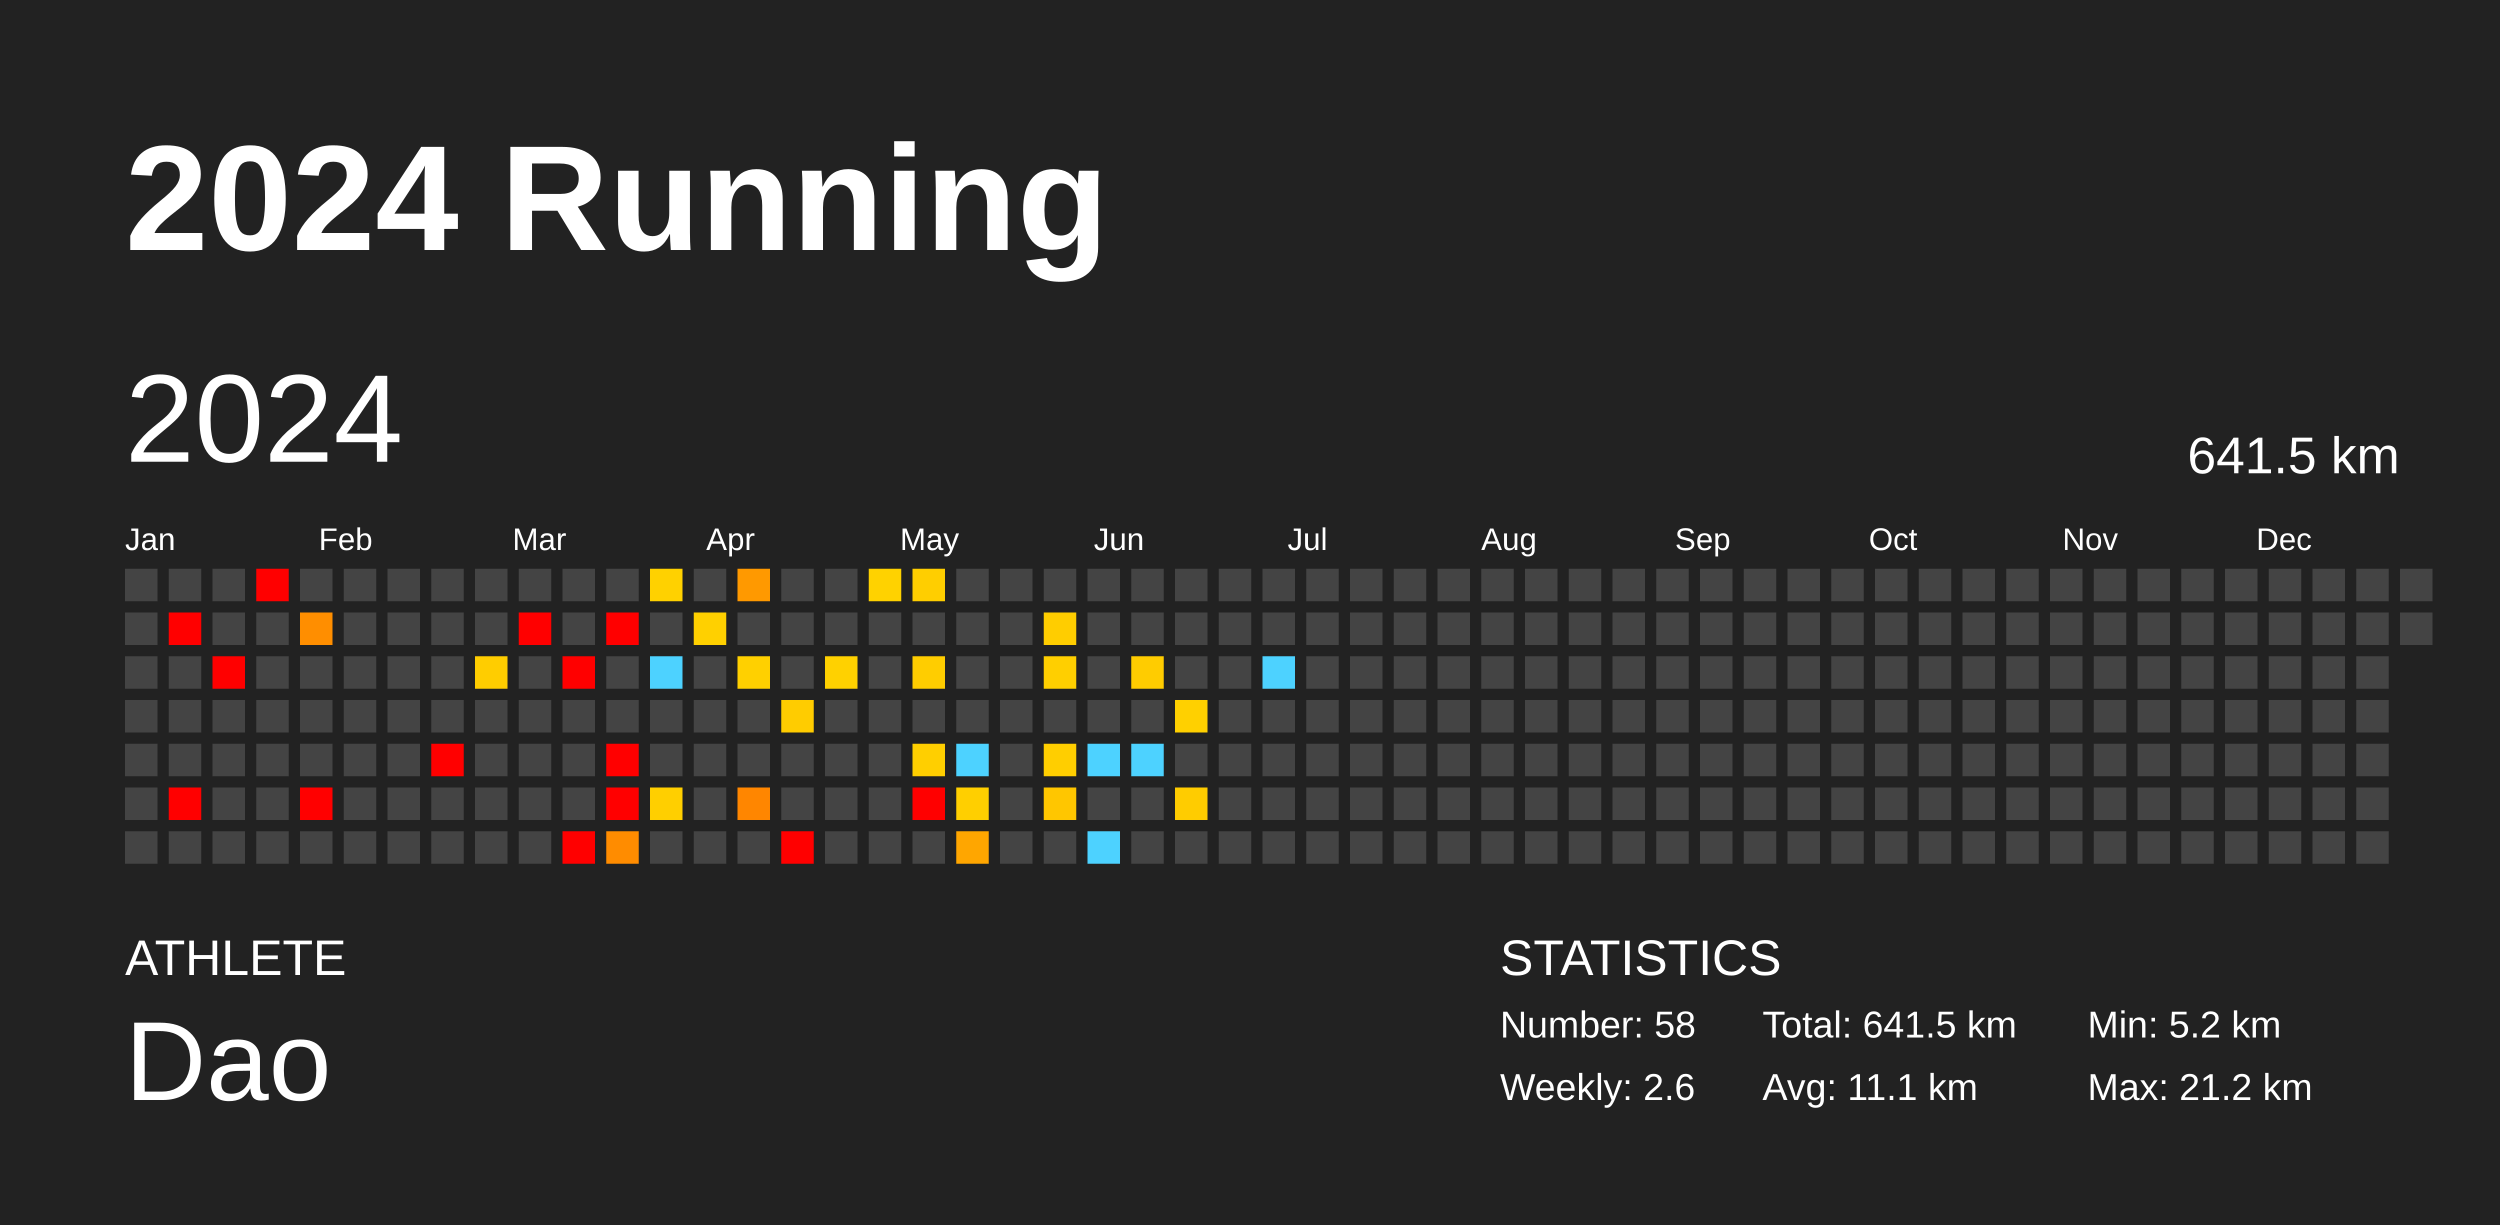
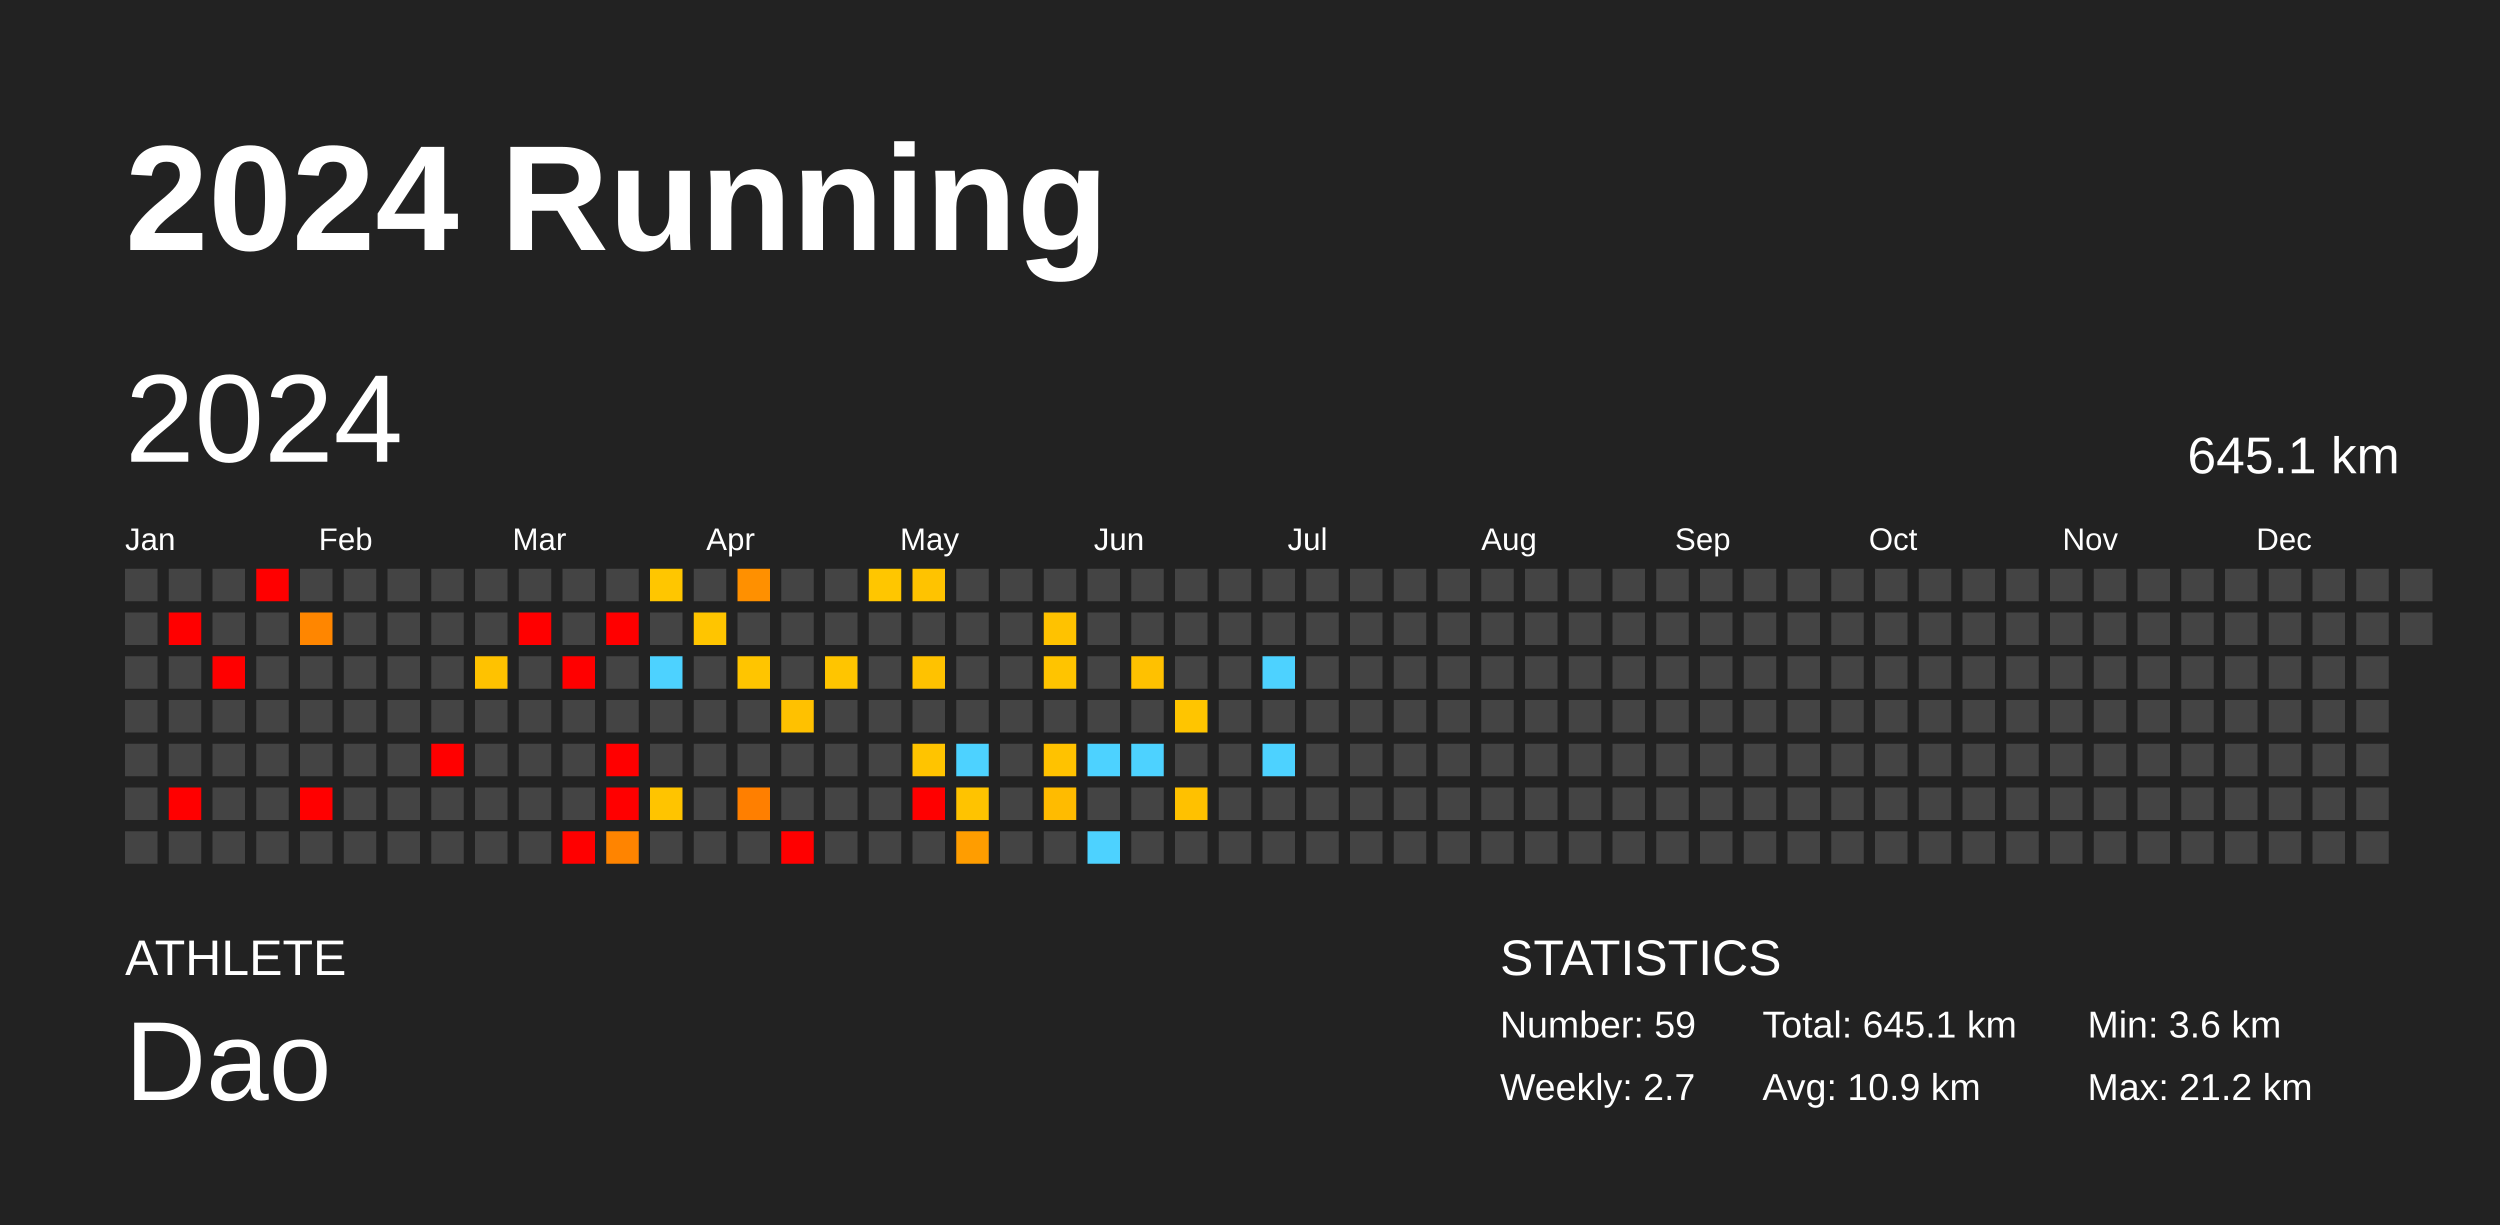
<svg xmlns="http://www.w3.org/2000/svg" baseProfile="full" height="98mm" version="1.1" viewBox="0,0,200,98" width="200mm">
  <defs />
  <rect fill="#222222" height="98" width="200" x="0" y="0" />
  <text fill="#FFFFFF" style="font-size:12px; font-family:Arial; font-weight:bold;" x="10" y="20">2024 Running</text>
  <text fill="#FFFFFF" style="font-size:4px; font-family:Arial" x="10" y="78">ATHLETE</text>
  <text fill="#FFFFFF" style="font-size:9px; font-family:Arial" x="10" y="88">Dao</text>
  <text fill="#FFFFFF" style="font-size:4px; font-family:Arial" x="120" y="78">STATISTICS</text>
-   <text fill="#FFFFFF" style="font-size:3px; font-family:Arial" x="120" y="83">Number: 58</text>
-   <text fill="#FFFFFF" style="font-size:3px; font-family:Arial" x="120" y="88">Weekly: 2.6</text>
-   <text fill="#FFFFFF" style="font-size:3px; font-family:Arial" x="141" y="83">Total: 641.5 km</text>
-   <text fill="#FFFFFF" style="font-size:3px; font-family:Arial" x="141" y="88">Avg: 11.1 km</text>
-   <text fill="#FFFFFF" style="font-size:3px; font-family:Arial" x="167" y="83">Min: 5.2 km</text>
+   <text fill="#FFFFFF" style="font-size:3px; font-family:Arial" x="120" y="83">Number: 59</text>
+   <text fill="#FFFFFF" style="font-size:3px; font-family:Arial" x="120" y="88">Weekly: 2.7</text>
+   <text fill="#FFFFFF" style="font-size:3px; font-family:Arial" x="141" y="83">Total: 645.1 km</text>
+   <text fill="#FFFFFF" style="font-size:3px; font-family:Arial" x="141" y="88">Avg: 10.9 km</text>
+   <text fill="#FFFFFF" style="font-size:3px; font-family:Arial" x="167" y="83">Min: 3.6 km</text>
  <text fill="#FFFFFF" style="font-size:3px; font-family:Arial" x="167" y="88">Max: 21.2 km</text>
  <text dominant-baseline="hanging" fill="#FFFFFF" style="font-size:10.0px; font-family:Arial;" x="10" y="30">2024</text>
-   <text dominant-baseline="hanging" fill="#FFFFFF" style="font-size:4.125px; font-family:Arial;" x="175" y="35">641.5 km</text>
+   <text dominant-baseline="hanging" fill="#FFFFFF" style="font-size:4.125px; font-family:Arial;" x="175" y="35">645.1 km</text>
  <text fill="#FFFFFF" style="font-size:2.5px; font-family:Arial" x="10.0" y="44">Jan</text>
  <text fill="#FFFFFF" style="font-size:2.5px; font-family:Arial" x="25.5" y="44">Feb</text>
  <text fill="#FFFFFF" style="font-size:2.5px; font-family:Arial" x="41.0" y="44">Mar</text>
  <text fill="#FFFFFF" style="font-size:2.5px; font-family:Arial" x="56.5" y="44">Apr</text>
  <text fill="#FFFFFF" style="font-size:2.5px; font-family:Arial" x="72.0" y="44">May</text>
  <text fill="#FFFFFF" style="font-size:2.5px; font-family:Arial" x="87.5" y="44">Jun</text>
  <text fill="#FFFFFF" style="font-size:2.5px; font-family:Arial" x="103.0" y="44">Jul</text>
  <text fill="#FFFFFF" style="font-size:2.5px; font-family:Arial" x="118.5" y="44">Aug</text>
  <text fill="#FFFFFF" style="font-size:2.5px; font-family:Arial" x="134.0" y="44">Sep</text>
  <text fill="#FFFFFF" style="font-size:2.5px; font-family:Arial" x="149.5" y="44">Oct</text>
  <text fill="#FFFFFF" style="font-size:2.5px; font-family:Arial" x="165.0" y="44">Nov</text>
  <text fill="#FFFFFF" style="font-size:2.5px; font-family:Arial" x="180.5" y="44">Dec</text>
  <rect fill="#444444" height="2.6" width="2.6" x="10.0" y="45.5" />
  <rect fill="#444444" height="2.6" width="2.6" x="10.0" y="49.0" />
  <rect fill="#444444" height="2.6" width="2.6" x="10.0" y="52.5" />
  <rect fill="#444444" height="2.6" width="2.6" x="10.0" y="56.0" />
  <rect fill="#444444" height="2.6" width="2.6" x="10.0" y="59.5" />
  <rect fill="#444444" height="2.6" width="2.6" x="10.0" y="63.0" />
  <rect fill="#444444" height="2.6" width="2.6" x="10.0" y="66.5" />
  <rect fill="#444444" height="2.6" width="2.6" x="13.5" y="45.5" />
  <rect fill="red" height="2.6" width="2.6" x="13.5" y="49.0" />
  <rect fill="#444444" height="2.6" width="2.6" x="13.5" y="52.5" />
  <rect fill="#444444" height="2.6" width="2.6" x="13.5" y="56.0" />
  <rect fill="#444444" height="2.6" width="2.6" x="13.5" y="59.5" />
  <rect fill="red" height="2.6" width="2.6" x="13.5" y="63.0" />
  <rect fill="#444444" height="2.6" width="2.6" x="13.5" y="66.5" />
  <rect fill="#444444" height="2.6" width="2.6" x="17.0" y="45.5" />
  <rect fill="#444444" height="2.6" width="2.6" x="17.0" y="49.0" />
  <rect fill="red" height="2.6" width="2.6" x="17.0" y="52.5" />
  <rect fill="#444444" height="2.6" width="2.6" x="17.0" y="56.0" />
  <rect fill="#444444" height="2.6" width="2.6" x="17.0" y="59.5" />
  <rect fill="#444444" height="2.6" width="2.6" x="17.0" y="63.0" />
  <rect fill="#444444" height="2.6" width="2.6" x="17.0" y="66.5" />
  <rect fill="red" height="2.6" width="2.6" x="20.5" y="45.5" />
  <rect fill="#444444" height="2.6" width="2.6" x="20.5" y="49.0" />
  <rect fill="#444444" height="2.6" width="2.6" x="20.5" y="52.5" />
  <rect fill="#444444" height="2.6" width="2.6" x="20.5" y="56.0" />
  <rect fill="#444444" height="2.6" width="2.6" x="20.5" y="59.5" />
  <rect fill="#444444" height="2.6" width="2.6" x="20.5" y="63.0" />
  <rect fill="#444444" height="2.6" width="2.6" x="20.5" y="66.5" />
  <rect fill="#444444" height="2.6" width="2.6" x="24.0" y="45.5" />
-   <rect fill="#ff8e00" height="2.6" width="2.6" x="24.0" y="49.0" />
+   <rect fill="#ff8600" height="2.6" width="2.6" x="24.0" y="49.0" />
  <rect fill="#444444" height="2.6" width="2.6" x="24.0" y="52.5" />
  <rect fill="#444444" height="2.6" width="2.6" x="24.0" y="56.0" />
  <rect fill="#444444" height="2.6" width="2.6" x="24.0" y="59.5" />
  <rect fill="red" height="2.6" width="2.6" x="24.0" y="63.0" />
  <rect fill="#444444" height="2.6" width="2.6" x="24.0" y="66.5" />
  <rect fill="#444444" height="2.6" width="2.6" x="27.5" y="45.5" />
  <rect fill="#444444" height="2.6" width="2.6" x="27.5" y="49.0" />
  <rect fill="#444444" height="2.6" width="2.6" x="27.5" y="52.5" />
  <rect fill="#444444" height="2.6" width="2.6" x="27.5" y="56.0" />
  <rect fill="#444444" height="2.6" width="2.6" x="27.5" y="59.5" />
  <rect fill="#444444" height="2.6" width="2.6" x="27.5" y="63.0" />
  <rect fill="#444444" height="2.6" width="2.6" x="27.5" y="66.5" />
  <rect fill="#444444" height="2.6" width="2.6" x="31.0" y="45.5" />
  <rect fill="#444444" height="2.6" width="2.6" x="31.0" y="49.0" />
  <rect fill="#444444" height="2.6" width="2.6" x="31.0" y="52.5" />
  <rect fill="#444444" height="2.6" width="2.6" x="31.0" y="56.0" />
  <rect fill="#444444" height="2.6" width="2.6" x="31.0" y="59.5" />
  <rect fill="#444444" height="2.6" width="2.6" x="31.0" y="63.0" />
  <rect fill="#444444" height="2.6" width="2.6" x="31.0" y="66.5" />
  <rect fill="#444444" height="2.6" width="2.6" x="34.5" y="45.5" />
  <rect fill="#444444" height="2.6" width="2.6" x="34.5" y="49.0" />
  <rect fill="#444444" height="2.6" width="2.6" x="34.5" y="52.5" />
  <rect fill="#444444" height="2.6" width="2.6" x="34.5" y="56.0" />
  <rect fill="red" height="2.6" width="2.6" x="34.5" y="59.5" />
  <rect fill="#444444" height="2.6" width="2.6" x="34.5" y="63.0" />
  <rect fill="#444444" height="2.6" width="2.6" x="34.5" y="66.5" />
  <rect fill="#444444" height="2.6" width="2.6" x="38.0" y="45.5" />
  <rect fill="#444444" height="2.6" width="2.6" x="38.0" y="49.0" />
-   <rect fill="#ffcd00" height="2.6" width="2.6" x="38.0" y="52.5" />
+   <rect fill="#ffc200" height="2.6" width="2.6" x="38.0" y="52.5" />
  <rect fill="#444444" height="2.6" width="2.6" x="38.0" y="56.0" />
  <rect fill="#444444" height="2.6" width="2.6" x="38.0" y="59.5" />
  <rect fill="#444444" height="2.6" width="2.6" x="38.0" y="63.0" />
  <rect fill="#444444" height="2.6" width="2.6" x="38.0" y="66.5" />
  <rect fill="#444444" height="2.6" width="2.6" x="41.5" y="45.5" />
  <rect fill="red" height="2.6" width="2.6" x="41.5" y="49.0" />
  <rect fill="#444444" height="2.6" width="2.6" x="41.5" y="52.5" />
  <rect fill="#444444" height="2.6" width="2.6" x="41.5" y="56.0" />
  <rect fill="#444444" height="2.6" width="2.6" x="41.5" y="59.5" />
  <rect fill="#444444" height="2.6" width="2.6" x="41.5" y="63.0" />
  <rect fill="#444444" height="2.6" width="2.6" x="41.5" y="66.5" />
  <rect fill="#444444" height="2.6" width="2.6" x="45.0" y="45.5" />
  <rect fill="#444444" height="2.6" width="2.6" x="45.0" y="49.0" />
  <rect fill="red" height="2.6" width="2.6" x="45.0" y="52.5" />
  <rect fill="#444444" height="2.6" width="2.6" x="45.0" y="56.0" />
  <rect fill="#444444" height="2.6" width="2.6" x="45.0" y="59.5" />
  <rect fill="#444444" height="2.6" width="2.6" x="45.0" y="63.0" />
  <rect fill="red" height="2.6" width="2.6" x="45.0" y="66.5" />
  <rect fill="#444444" height="2.6" width="2.6" x="48.5" y="45.5" />
  <rect fill="red" height="2.6" width="2.6" x="48.5" y="49.0" />
  <rect fill="#444444" height="2.6" width="2.6" x="48.5" y="52.5" />
  <rect fill="#444444" height="2.6" width="2.6" x="48.5" y="56.0" />
  <rect fill="red" height="2.6" width="2.6" x="48.5" y="59.5" />
  <rect fill="red" height="2.6" width="2.6" x="48.5" y="63.0" />
-   <rect fill="#ff8c00" height="2.6" width="2.6" x="48.5" y="66.5" />
-   <rect fill="#ffd100" height="2.6" width="2.6" x="52.0" y="45.5" />
+   <rect fill="#ff8400" height="2.6" width="2.6" x="48.5" y="66.5" />
+   <rect fill="#ffc600" height="2.6" width="2.6" x="52.0" y="45.5" />
  <rect fill="#444444" height="2.6" width="2.6" x="52.0" y="49.0" />
  <rect fill="#4dd2ff" height="2.6" width="2.6" x="52.0" y="52.5" />
  <rect fill="#444444" height="2.6" width="2.6" x="52.0" y="56.0" />
  <rect fill="#444444" height="2.6" width="2.6" x="52.0" y="59.5" />
-   <rect fill="#ffcf00" height="2.6" width="2.6" x="52.0" y="63.0" />
+   <rect fill="#ffc400" height="2.6" width="2.6" x="52.0" y="63.0" />
  <rect fill="#444444" height="2.6" width="2.6" x="52.0" y="66.5" />
  <rect fill="#444444" height="2.6" width="2.6" x="55.5" y="45.5" />
-   <rect fill="#ffd000" height="2.6" width="2.6" x="55.5" y="49.0" />
+   <rect fill="#ffc500" height="2.6" width="2.6" x="55.5" y="49.0" />
  <rect fill="#444444" height="2.6" width="2.6" x="55.5" y="52.5" />
  <rect fill="#444444" height="2.6" width="2.6" x="55.5" y="56.0" />
  <rect fill="#444444" height="2.6" width="2.6" x="55.5" y="59.5" />
  <rect fill="#444444" height="2.6" width="2.6" x="55.5" y="63.0" />
  <rect fill="#444444" height="2.6" width="2.6" x="55.5" y="66.5" />
-   <rect fill="#ff9900" height="2.6" width="2.6" x="59.0" y="45.5" />
+   <rect fill="#ff9000" height="2.6" width="2.6" x="59.0" y="45.5" />
  <rect fill="#444444" height="2.6" width="2.6" x="59.0" y="49.0" />
-   <rect fill="#ffd000" height="2.6" width="2.6" x="59.0" y="52.5" />
+   <rect fill="#ffc500" height="2.6" width="2.6" x="59.0" y="52.5" />
  <rect fill="#444444" height="2.6" width="2.6" x="59.0" y="56.0" />
  <rect fill="#444444" height="2.6" width="2.6" x="59.0" y="59.5" />
-   <rect fill="#ff8600" height="2.6" width="2.6" x="59.0" y="63.0" />
+   <rect fill="#ff7f00" height="2.6" width="2.6" x="59.0" y="63.0" />
  <rect fill="#444444" height="2.6" width="2.6" x="59.0" y="66.5" />
  <rect fill="#444444" height="2.6" width="2.6" x="62.5" y="45.5" />
  <rect fill="#444444" height="2.6" width="2.6" x="62.5" y="49.0" />
  <rect fill="#444444" height="2.6" width="2.6" x="62.5" y="52.5" />
-   <rect fill="#ffcc00" height="2.6" width="2.6" x="62.5" y="56.0" />
+   <rect fill="#ffc100" height="2.6" width="2.6" x="62.5" y="56.0" />
  <rect fill="#444444" height="2.6" width="2.6" x="62.5" y="59.5" />
  <rect fill="#444444" height="2.6" width="2.6" x="62.5" y="63.0" />
  <rect fill="red" height="2.6" width="2.6" x="62.5" y="66.5" />
  <rect fill="#444444" height="2.6" width="2.6" x="66.0" y="45.5" />
  <rect fill="#444444" height="2.6" width="2.6" x="66.0" y="49.0" />
-   <rect fill="#ffd100" height="2.6" width="2.6" x="66.0" y="52.5" />
+   <rect fill="#ffc500" height="2.6" width="2.6" x="66.0" y="52.5" />
  <rect fill="#444444" height="2.6" width="2.6" x="66.0" y="56.0" />
  <rect fill="#444444" height="2.6" width="2.6" x="66.0" y="59.5" />
  <rect fill="#444444" height="2.6" width="2.6" x="66.0" y="63.0" />
  <rect fill="#444444" height="2.6" width="2.6" x="66.0" y="66.5" />
-   <rect fill="#ffd200" height="2.6" width="2.6" x="69.5" y="45.5" />
+   <rect fill="#ffc600" height="2.6" width="2.6" x="69.5" y="45.5" />
  <rect fill="#444444" height="2.6" width="2.6" x="69.5" y="49.0" />
  <rect fill="#444444" height="2.6" width="2.6" x="69.5" y="52.5" />
  <rect fill="#444444" height="2.6" width="2.6" x="69.5" y="56.0" />
  <rect fill="#444444" height="2.6" width="2.6" x="69.5" y="59.5" />
  <rect fill="#444444" height="2.6" width="2.6" x="69.5" y="63.0" />
  <rect fill="#444444" height="2.6" width="2.6" x="69.5" y="66.5" />
-   <rect fill="#ffce00" height="2.6" width="2.6" x="73.0" y="45.5" />
+   <rect fill="#ffc300" height="2.6" width="2.6" x="73.0" y="45.5" />
  <rect fill="#444444" height="2.6" width="2.6" x="73.0" y="49.0" />
-   <rect fill="#ffcd00" height="2.6" width="2.6" x="73.0" y="52.5" />
+   <rect fill="#ffc200" height="2.6" width="2.6" x="73.0" y="52.5" />
  <rect fill="#444444" height="2.6" width="2.6" x="73.0" y="56.0" />
-   <rect fill="#ffcf00" height="2.6" width="2.6" x="73.0" y="59.5" />
+   <rect fill="#ffc400" height="2.6" width="2.6" x="73.0" y="59.5" />
  <rect fill="red" height="2.6" width="2.6" x="73.0" y="63.0" />
  <rect fill="#444444" height="2.6" width="2.6" x="73.0" y="66.5" />
  <rect fill="#444444" height="2.6" width="2.6" x="76.5" y="45.5" />
  <rect fill="#444444" height="2.6" width="2.6" x="76.5" y="49.0" />
  <rect fill="#444444" height="2.6" width="2.6" x="76.5" y="52.5" />
  <rect fill="#444444" height="2.6" width="2.6" x="76.5" y="56.0" />
  <rect fill="#4dd2ff" height="2.6" width="2.6" x="76.5" y="59.5" />
-   <rect fill="#ffcf00" height="2.6" width="2.6" x="76.5" y="63.0" />
-   <rect fill="#ffa600" height="2.6" width="2.6" x="76.5" y="66.5" />
+   <rect fill="#ffc300" height="2.6" width="2.6" x="76.5" y="63.0" />
+   <rect fill="#ff9d00" height="2.6" width="2.6" x="76.5" y="66.5" />
  <rect fill="#444444" height="2.6" width="2.6" x="80.0" y="45.5" />
  <rect fill="#444444" height="2.6" width="2.6" x="80.0" y="49.0" />
  <rect fill="#444444" height="2.6" width="2.6" x="80.0" y="52.5" />
  <rect fill="#444444" height="2.6" width="2.6" x="80.0" y="56.0" />
  <rect fill="#444444" height="2.6" width="2.6" x="80.0" y="59.5" />
  <rect fill="#444444" height="2.6" width="2.6" x="80.0" y="63.0" />
  <rect fill="#444444" height="2.6" width="2.6" x="80.0" y="66.5" />
  <rect fill="#444444" height="2.6" width="2.6" x="83.5" y="45.5" />
-   <rect fill="#ffcd00" height="2.6" width="2.6" x="83.5" y="49.0" />
-   <rect fill="#ffcf00" height="2.6" width="2.6" x="83.5" y="52.5" />
+   <rect fill="#ffc200" height="2.6" width="2.6" x="83.5" y="49.0" />
+   <rect fill="#ffc400" height="2.6" width="2.6" x="83.5" y="52.5" />
  <rect fill="#444444" height="2.6" width="2.6" x="83.5" y="56.0" />
-   <rect fill="#ffce00" height="2.6" width="2.6" x="83.5" y="59.5" />
-   <rect fill="#ffc600" height="2.6" width="2.6" x="83.5" y="63.0" />
+   <rect fill="#ffc200" height="2.6" width="2.6" x="83.5" y="59.5" />
+   <rect fill="#ffbb00" height="2.6" width="2.6" x="83.5" y="63.0" />
  <rect fill="#444444" height="2.6" width="2.6" x="83.5" y="66.5" />
  <rect fill="#444444" height="2.6" width="2.6" x="87.0" y="45.5" />
  <rect fill="#444444" height="2.6" width="2.6" x="87.0" y="49.0" />
  <rect fill="#444444" height="2.6" width="2.6" x="87.0" y="52.5" />
  <rect fill="#444444" height="2.6" width="2.6" x="87.0" y="56.0" />
  <rect fill="#4dd2ff" height="2.6" width="2.6" x="87.0" y="59.5" />
  <rect fill="#444444" height="2.6" width="2.6" x="87.0" y="63.0" />
  <rect fill="#4dd2ff" height="2.6" width="2.6" x="87.0" y="66.5" />
  <rect fill="#444444" height="2.6" width="2.6" x="90.5" y="45.5" />
  <rect fill="#444444" height="2.6" width="2.6" x="90.5" y="49.0" />
-   <rect fill="#ffcc00" height="2.6" width="2.6" x="90.5" y="52.5" />
+   <rect fill="#ffc100" height="2.6" width="2.6" x="90.5" y="52.5" />
  <rect fill="#444444" height="2.6" width="2.6" x="90.5" y="56.0" />
  <rect fill="#4dd2ff" height="2.6" width="2.6" x="90.5" y="59.5" />
  <rect fill="#444444" height="2.6" width="2.6" x="90.5" y="63.0" />
  <rect fill="#444444" height="2.6" width="2.6" x="90.5" y="66.5" />
  <rect fill="#444444" height="2.6" width="2.6" x="94.0" y="45.5" />
  <rect fill="#444444" height="2.6" width="2.6" x="94.0" y="49.0" />
  <rect fill="#444444" height="2.6" width="2.6" x="94.0" y="52.5" />
-   <rect fill="#ffd000" height="2.6" width="2.6" x="94.0" y="56.0" />
+   <rect fill="#ffc500" height="2.6" width="2.6" x="94.0" y="56.0" />
  <rect fill="#444444" height="2.6" width="2.6" x="94.0" y="59.5" />
-   <rect fill="#ffcc00" height="2.6" width="2.6" x="94.0" y="63.0" />
+   <rect fill="#ffc100" height="2.6" width="2.6" x="94.0" y="63.0" />
  <rect fill="#444444" height="2.6" width="2.6" x="94.0" y="66.5" />
  <rect fill="#444444" height="2.6" width="2.6" x="97.5" y="45.5" />
  <rect fill="#444444" height="2.6" width="2.6" x="97.5" y="49.0" />
  <rect fill="#444444" height="2.6" width="2.6" x="97.5" y="52.5" />
  <rect fill="#444444" height="2.6" width="2.6" x="97.5" y="56.0" />
  <rect fill="#444444" height="2.6" width="2.6" x="97.5" y="59.5" />
  <rect fill="#444444" height="2.6" width="2.6" x="97.5" y="63.0" />
  <rect fill="#444444" height="2.6" width="2.6" x="97.5" y="66.5" />
  <rect fill="#444444" height="2.6" width="2.6" x="101.0" y="45.5" />
  <rect fill="#444444" height="2.6" width="2.6" x="101.0" y="49.0" />
  <rect fill="#4dd2ff" height="2.6" width="2.6" x="101.0" y="52.5" />
  <rect fill="#444444" height="2.6" width="2.6" x="101.0" y="56.0" />
-   <rect fill="#444444" height="2.6" width="2.6" x="101.0" y="59.5" />
+   <rect fill="#4dd2ff" height="2.6" width="2.6" x="101.0" y="59.5" />
  <rect fill="#444444" height="2.6" width="2.6" x="101.0" y="63.0" />
  <rect fill="#444444" height="2.6" width="2.6" x="101.0" y="66.5" />
  <rect fill="#444444" height="2.6" width="2.6" x="104.5" y="45.5" />
  <rect fill="#444444" height="2.6" width="2.6" x="104.5" y="49.0" />
  <rect fill="#444444" height="2.6" width="2.6" x="104.5" y="52.5" />
  <rect fill="#444444" height="2.6" width="2.6" x="104.5" y="56.0" />
  <rect fill="#444444" height="2.6" width="2.6" x="104.5" y="59.5" />
  <rect fill="#444444" height="2.6" width="2.6" x="104.5" y="63.0" />
  <rect fill="#444444" height="2.6" width="2.6" x="104.5" y="66.5" />
  <rect fill="#444444" height="2.6" width="2.6" x="108.0" y="45.5" />
  <rect fill="#444444" height="2.6" width="2.6" x="108.0" y="49.0" />
  <rect fill="#444444" height="2.6" width="2.6" x="108.0" y="52.5" />
  <rect fill="#444444" height="2.6" width="2.6" x="108.0" y="56.0" />
  <rect fill="#444444" height="2.6" width="2.6" x="108.0" y="59.5" />
  <rect fill="#444444" height="2.6" width="2.6" x="108.0" y="63.0" />
  <rect fill="#444444" height="2.6" width="2.6" x="108.0" y="66.5" />
  <rect fill="#444444" height="2.6" width="2.6" x="111.5" y="45.5" />
  <rect fill="#444444" height="2.6" width="2.6" x="111.5" y="49.0" />
  <rect fill="#444444" height="2.6" width="2.6" x="111.5" y="52.5" />
  <rect fill="#444444" height="2.6" width="2.6" x="111.5" y="56.0" />
  <rect fill="#444444" height="2.6" width="2.6" x="111.5" y="59.5" />
  <rect fill="#444444" height="2.6" width="2.6" x="111.5" y="63.0" />
  <rect fill="#444444" height="2.6" width="2.6" x="111.5" y="66.5" />
  <rect fill="#444444" height="2.6" width="2.6" x="115.0" y="45.5" />
  <rect fill="#444444" height="2.6" width="2.6" x="115.0" y="49.0" />
  <rect fill="#444444" height="2.6" width="2.6" x="115.0" y="52.5" />
  <rect fill="#444444" height="2.6" width="2.6" x="115.0" y="56.0" />
  <rect fill="#444444" height="2.6" width="2.6" x="115.0" y="59.5" />
  <rect fill="#444444" height="2.6" width="2.6" x="115.0" y="63.0" />
  <rect fill="#444444" height="2.6" width="2.6" x="115.0" y="66.5" />
  <rect fill="#444444" height="2.6" width="2.6" x="118.5" y="45.5" />
  <rect fill="#444444" height="2.6" width="2.6" x="118.5" y="49.0" />
  <rect fill="#444444" height="2.6" width="2.6" x="118.5" y="52.5" />
  <rect fill="#444444" height="2.6" width="2.6" x="118.5" y="56.0" />
  <rect fill="#444444" height="2.6" width="2.6" x="118.5" y="59.5" />
  <rect fill="#444444" height="2.6" width="2.6" x="118.5" y="63.0" />
  <rect fill="#444444" height="2.6" width="2.6" x="118.5" y="66.5" />
  <rect fill="#444444" height="2.6" width="2.6" x="122.0" y="45.5" />
  <rect fill="#444444" height="2.6" width="2.6" x="122.0" y="49.0" />
  <rect fill="#444444" height="2.6" width="2.6" x="122.0" y="52.5" />
  <rect fill="#444444" height="2.6" width="2.6" x="122.0" y="56.0" />
  <rect fill="#444444" height="2.6" width="2.6" x="122.0" y="59.5" />
  <rect fill="#444444" height="2.6" width="2.6" x="122.0" y="63.0" />
  <rect fill="#444444" height="2.6" width="2.6" x="122.0" y="66.5" />
  <rect fill="#444444" height="2.6" width="2.6" x="125.5" y="45.5" />
  <rect fill="#444444" height="2.6" width="2.6" x="125.5" y="49.0" />
  <rect fill="#444444" height="2.6" width="2.6" x="125.5" y="52.5" />
  <rect fill="#444444" height="2.6" width="2.6" x="125.5" y="56.0" />
  <rect fill="#444444" height="2.6" width="2.6" x="125.5" y="59.5" />
  <rect fill="#444444" height="2.6" width="2.6" x="125.5" y="63.0" />
  <rect fill="#444444" height="2.6" width="2.6" x="125.5" y="66.5" />
  <rect fill="#444444" height="2.6" width="2.6" x="129.0" y="45.5" />
  <rect fill="#444444" height="2.6" width="2.6" x="129.0" y="49.0" />
  <rect fill="#444444" height="2.6" width="2.6" x="129.0" y="52.5" />
  <rect fill="#444444" height="2.6" width="2.6" x="129.0" y="56.0" />
  <rect fill="#444444" height="2.6" width="2.6" x="129.0" y="59.5" />
  <rect fill="#444444" height="2.6" width="2.6" x="129.0" y="63.0" />
  <rect fill="#444444" height="2.6" width="2.6" x="129.0" y="66.5" />
  <rect fill="#444444" height="2.6" width="2.6" x="132.5" y="45.5" />
  <rect fill="#444444" height="2.6" width="2.6" x="132.5" y="49.0" />
  <rect fill="#444444" height="2.6" width="2.6" x="132.5" y="52.5" />
  <rect fill="#444444" height="2.6" width="2.6" x="132.5" y="56.0" />
  <rect fill="#444444" height="2.6" width="2.6" x="132.5" y="59.5" />
  <rect fill="#444444" height="2.6" width="2.6" x="132.5" y="63.0" />
  <rect fill="#444444" height="2.6" width="2.6" x="132.5" y="66.5" />
  <rect fill="#444444" height="2.6" width="2.6" x="136.0" y="45.5" />
  <rect fill="#444444" height="2.6" width="2.6" x="136.0" y="49.0" />
  <rect fill="#444444" height="2.6" width="2.6" x="136.0" y="52.5" />
  <rect fill="#444444" height="2.6" width="2.6" x="136.0" y="56.0" />
  <rect fill="#444444" height="2.6" width="2.6" x="136.0" y="59.5" />
  <rect fill="#444444" height="2.6" width="2.6" x="136.0" y="63.0" />
  <rect fill="#444444" height="2.6" width="2.6" x="136.0" y="66.5" />
  <rect fill="#444444" height="2.6" width="2.6" x="139.5" y="45.5" />
  <rect fill="#444444" height="2.6" width="2.6" x="139.5" y="49.0" />
  <rect fill="#444444" height="2.6" width="2.6" x="139.5" y="52.5" />
  <rect fill="#444444" height="2.6" width="2.6" x="139.5" y="56.0" />
  <rect fill="#444444" height="2.6" width="2.6" x="139.5" y="59.5" />
  <rect fill="#444444" height="2.6" width="2.6" x="139.5" y="63.0" />
  <rect fill="#444444" height="2.6" width="2.6" x="139.5" y="66.5" />
  <rect fill="#444444" height="2.6" width="2.6" x="143.0" y="45.5" />
  <rect fill="#444444" height="2.6" width="2.6" x="143.0" y="49.0" />
  <rect fill="#444444" height="2.6" width="2.6" x="143.0" y="52.5" />
  <rect fill="#444444" height="2.6" width="2.6" x="143.0" y="56.0" />
  <rect fill="#444444" height="2.6" width="2.6" x="143.0" y="59.5" />
  <rect fill="#444444" height="2.6" width="2.6" x="143.0" y="63.0" />
  <rect fill="#444444" height="2.6" width="2.6" x="143.0" y="66.5" />
  <rect fill="#444444" height="2.6" width="2.6" x="146.5" y="45.5" />
  <rect fill="#444444" height="2.6" width="2.6" x="146.5" y="49.0" />
  <rect fill="#444444" height="2.6" width="2.6" x="146.5" y="52.5" />
  <rect fill="#444444" height="2.6" width="2.6" x="146.5" y="56.0" />
  <rect fill="#444444" height="2.6" width="2.6" x="146.5" y="59.5" />
  <rect fill="#444444" height="2.6" width="2.6" x="146.5" y="63.0" />
  <rect fill="#444444" height="2.6" width="2.6" x="146.5" y="66.5" />
  <rect fill="#444444" height="2.6" width="2.6" x="150.0" y="45.5" />
  <rect fill="#444444" height="2.6" width="2.6" x="150.0" y="49.0" />
  <rect fill="#444444" height="2.6" width="2.6" x="150.0" y="52.5" />
  <rect fill="#444444" height="2.6" width="2.6" x="150.0" y="56.0" />
  <rect fill="#444444" height="2.6" width="2.6" x="150.0" y="59.5" />
  <rect fill="#444444" height="2.6" width="2.6" x="150.0" y="63.0" />
  <rect fill="#444444" height="2.6" width="2.6" x="150.0" y="66.5" />
  <rect fill="#444444" height="2.6" width="2.6" x="153.5" y="45.5" />
  <rect fill="#444444" height="2.6" width="2.6" x="153.5" y="49.0" />
  <rect fill="#444444" height="2.6" width="2.6" x="153.5" y="52.5" />
  <rect fill="#444444" height="2.6" width="2.6" x="153.5" y="56.0" />
  <rect fill="#444444" height="2.6" width="2.6" x="153.5" y="59.5" />
  <rect fill="#444444" height="2.6" width="2.6" x="153.5" y="63.0" />
  <rect fill="#444444" height="2.6" width="2.6" x="153.5" y="66.5" />
  <rect fill="#444444" height="2.6" width="2.6" x="157.0" y="45.5" />
  <rect fill="#444444" height="2.6" width="2.6" x="157.0" y="49.0" />
  <rect fill="#444444" height="2.6" width="2.6" x="157.0" y="52.5" />
  <rect fill="#444444" height="2.6" width="2.6" x="157.0" y="56.0" />
  <rect fill="#444444" height="2.6" width="2.6" x="157.0" y="59.5" />
  <rect fill="#444444" height="2.6" width="2.6" x="157.0" y="63.0" />
  <rect fill="#444444" height="2.6" width="2.6" x="157.0" y="66.5" />
  <rect fill="#444444" height="2.6" width="2.6" x="160.5" y="45.5" />
  <rect fill="#444444" height="2.6" width="2.6" x="160.5" y="49.0" />
  <rect fill="#444444" height="2.6" width="2.6" x="160.5" y="52.5" />
  <rect fill="#444444" height="2.6" width="2.6" x="160.5" y="56.0" />
  <rect fill="#444444" height="2.6" width="2.6" x="160.5" y="59.5" />
  <rect fill="#444444" height="2.6" width="2.6" x="160.5" y="63.0" />
  <rect fill="#444444" height="2.6" width="2.6" x="160.5" y="66.5" />
  <rect fill="#444444" height="2.6" width="2.6" x="164.0" y="45.5" />
  <rect fill="#444444" height="2.6" width="2.6" x="164.0" y="49.0" />
  <rect fill="#444444" height="2.6" width="2.6" x="164.0" y="52.5" />
  <rect fill="#444444" height="2.6" width="2.6" x="164.0" y="56.0" />
  <rect fill="#444444" height="2.6" width="2.6" x="164.0" y="59.5" />
  <rect fill="#444444" height="2.6" width="2.6" x="164.0" y="63.0" />
  <rect fill="#444444" height="2.6" width="2.6" x="164.0" y="66.5" />
  <rect fill="#444444" height="2.6" width="2.6" x="167.5" y="45.5" />
  <rect fill="#444444" height="2.6" width="2.6" x="167.5" y="49.0" />
  <rect fill="#444444" height="2.6" width="2.6" x="167.5" y="52.5" />
  <rect fill="#444444" height="2.6" width="2.6" x="167.5" y="56.0" />
  <rect fill="#444444" height="2.6" width="2.6" x="167.5" y="59.5" />
  <rect fill="#444444" height="2.6" width="2.6" x="167.5" y="63.0" />
  <rect fill="#444444" height="2.6" width="2.6" x="167.5" y="66.5" />
  <rect fill="#444444" height="2.6" width="2.6" x="171.0" y="45.5" />
  <rect fill="#444444" height="2.6" width="2.6" x="171.0" y="49.0" />
  <rect fill="#444444" height="2.6" width="2.6" x="171.0" y="52.5" />
  <rect fill="#444444" height="2.6" width="2.6" x="171.0" y="56.0" />
  <rect fill="#444444" height="2.6" width="2.6" x="171.0" y="59.5" />
  <rect fill="#444444" height="2.6" width="2.6" x="171.0" y="63.0" />
  <rect fill="#444444" height="2.6" width="2.6" x="171.0" y="66.5" />
  <rect fill="#444444" height="2.6" width="2.6" x="174.5" y="45.5" />
  <rect fill="#444444" height="2.6" width="2.6" x="174.5" y="49.0" />
  <rect fill="#444444" height="2.6" width="2.6" x="174.5" y="52.5" />
  <rect fill="#444444" height="2.6" width="2.6" x="174.5" y="56.0" />
  <rect fill="#444444" height="2.6" width="2.6" x="174.5" y="59.5" />
  <rect fill="#444444" height="2.6" width="2.6" x="174.5" y="63.0" />
  <rect fill="#444444" height="2.6" width="2.6" x="174.5" y="66.5" />
  <rect fill="#444444" height="2.6" width="2.6" x="178.0" y="45.5" />
  <rect fill="#444444" height="2.6" width="2.6" x="178.0" y="49.0" />
  <rect fill="#444444" height="2.6" width="2.6" x="178.0" y="52.5" />
  <rect fill="#444444" height="2.6" width="2.6" x="178.0" y="56.0" />
  <rect fill="#444444" height="2.6" width="2.6" x="178.0" y="59.5" />
  <rect fill="#444444" height="2.6" width="2.6" x="178.0" y="63.0" />
  <rect fill="#444444" height="2.6" width="2.6" x="178.0" y="66.5" />
  <rect fill="#444444" height="2.6" width="2.6" x="181.5" y="45.5" />
  <rect fill="#444444" height="2.6" width="2.6" x="181.5" y="49.0" />
  <rect fill="#444444" height="2.6" width="2.6" x="181.5" y="52.5" />
  <rect fill="#444444" height="2.6" width="2.6" x="181.5" y="56.0" />
  <rect fill="#444444" height="2.6" width="2.6" x="181.5" y="59.5" />
  <rect fill="#444444" height="2.6" width="2.6" x="181.5" y="63.0" />
  <rect fill="#444444" height="2.6" width="2.6" x="181.5" y="66.5" />
  <rect fill="#444444" height="2.6" width="2.6" x="185.0" y="45.5" />
  <rect fill="#444444" height="2.6" width="2.6" x="185.0" y="49.0" />
  <rect fill="#444444" height="2.6" width="2.6" x="185.0" y="52.5" />
  <rect fill="#444444" height="2.6" width="2.6" x="185.0" y="56.0" />
  <rect fill="#444444" height="2.6" width="2.6" x="185.0" y="59.5" />
  <rect fill="#444444" height="2.6" width="2.6" x="185.0" y="63.0" />
  <rect fill="#444444" height="2.6" width="2.6" x="185.0" y="66.5" />
  <rect fill="#444444" height="2.6" width="2.6" x="188.5" y="45.5" />
  <rect fill="#444444" height="2.6" width="2.6" x="188.5" y="49.0" />
  <rect fill="#444444" height="2.6" width="2.6" x="188.5" y="52.5" />
  <rect fill="#444444" height="2.6" width="2.6" x="188.5" y="56.0" />
  <rect fill="#444444" height="2.6" width="2.6" x="188.5" y="59.5" />
  <rect fill="#444444" height="2.6" width="2.6" x="188.5" y="63.0" />
  <rect fill="#444444" height="2.6" width="2.6" x="188.5" y="66.5" />
  <rect fill="#444444" height="2.6" width="2.6" x="192.0" y="45.5" />
  <rect fill="#444444" height="2.6" width="2.6" x="192.0" y="49.0" />
</svg>
